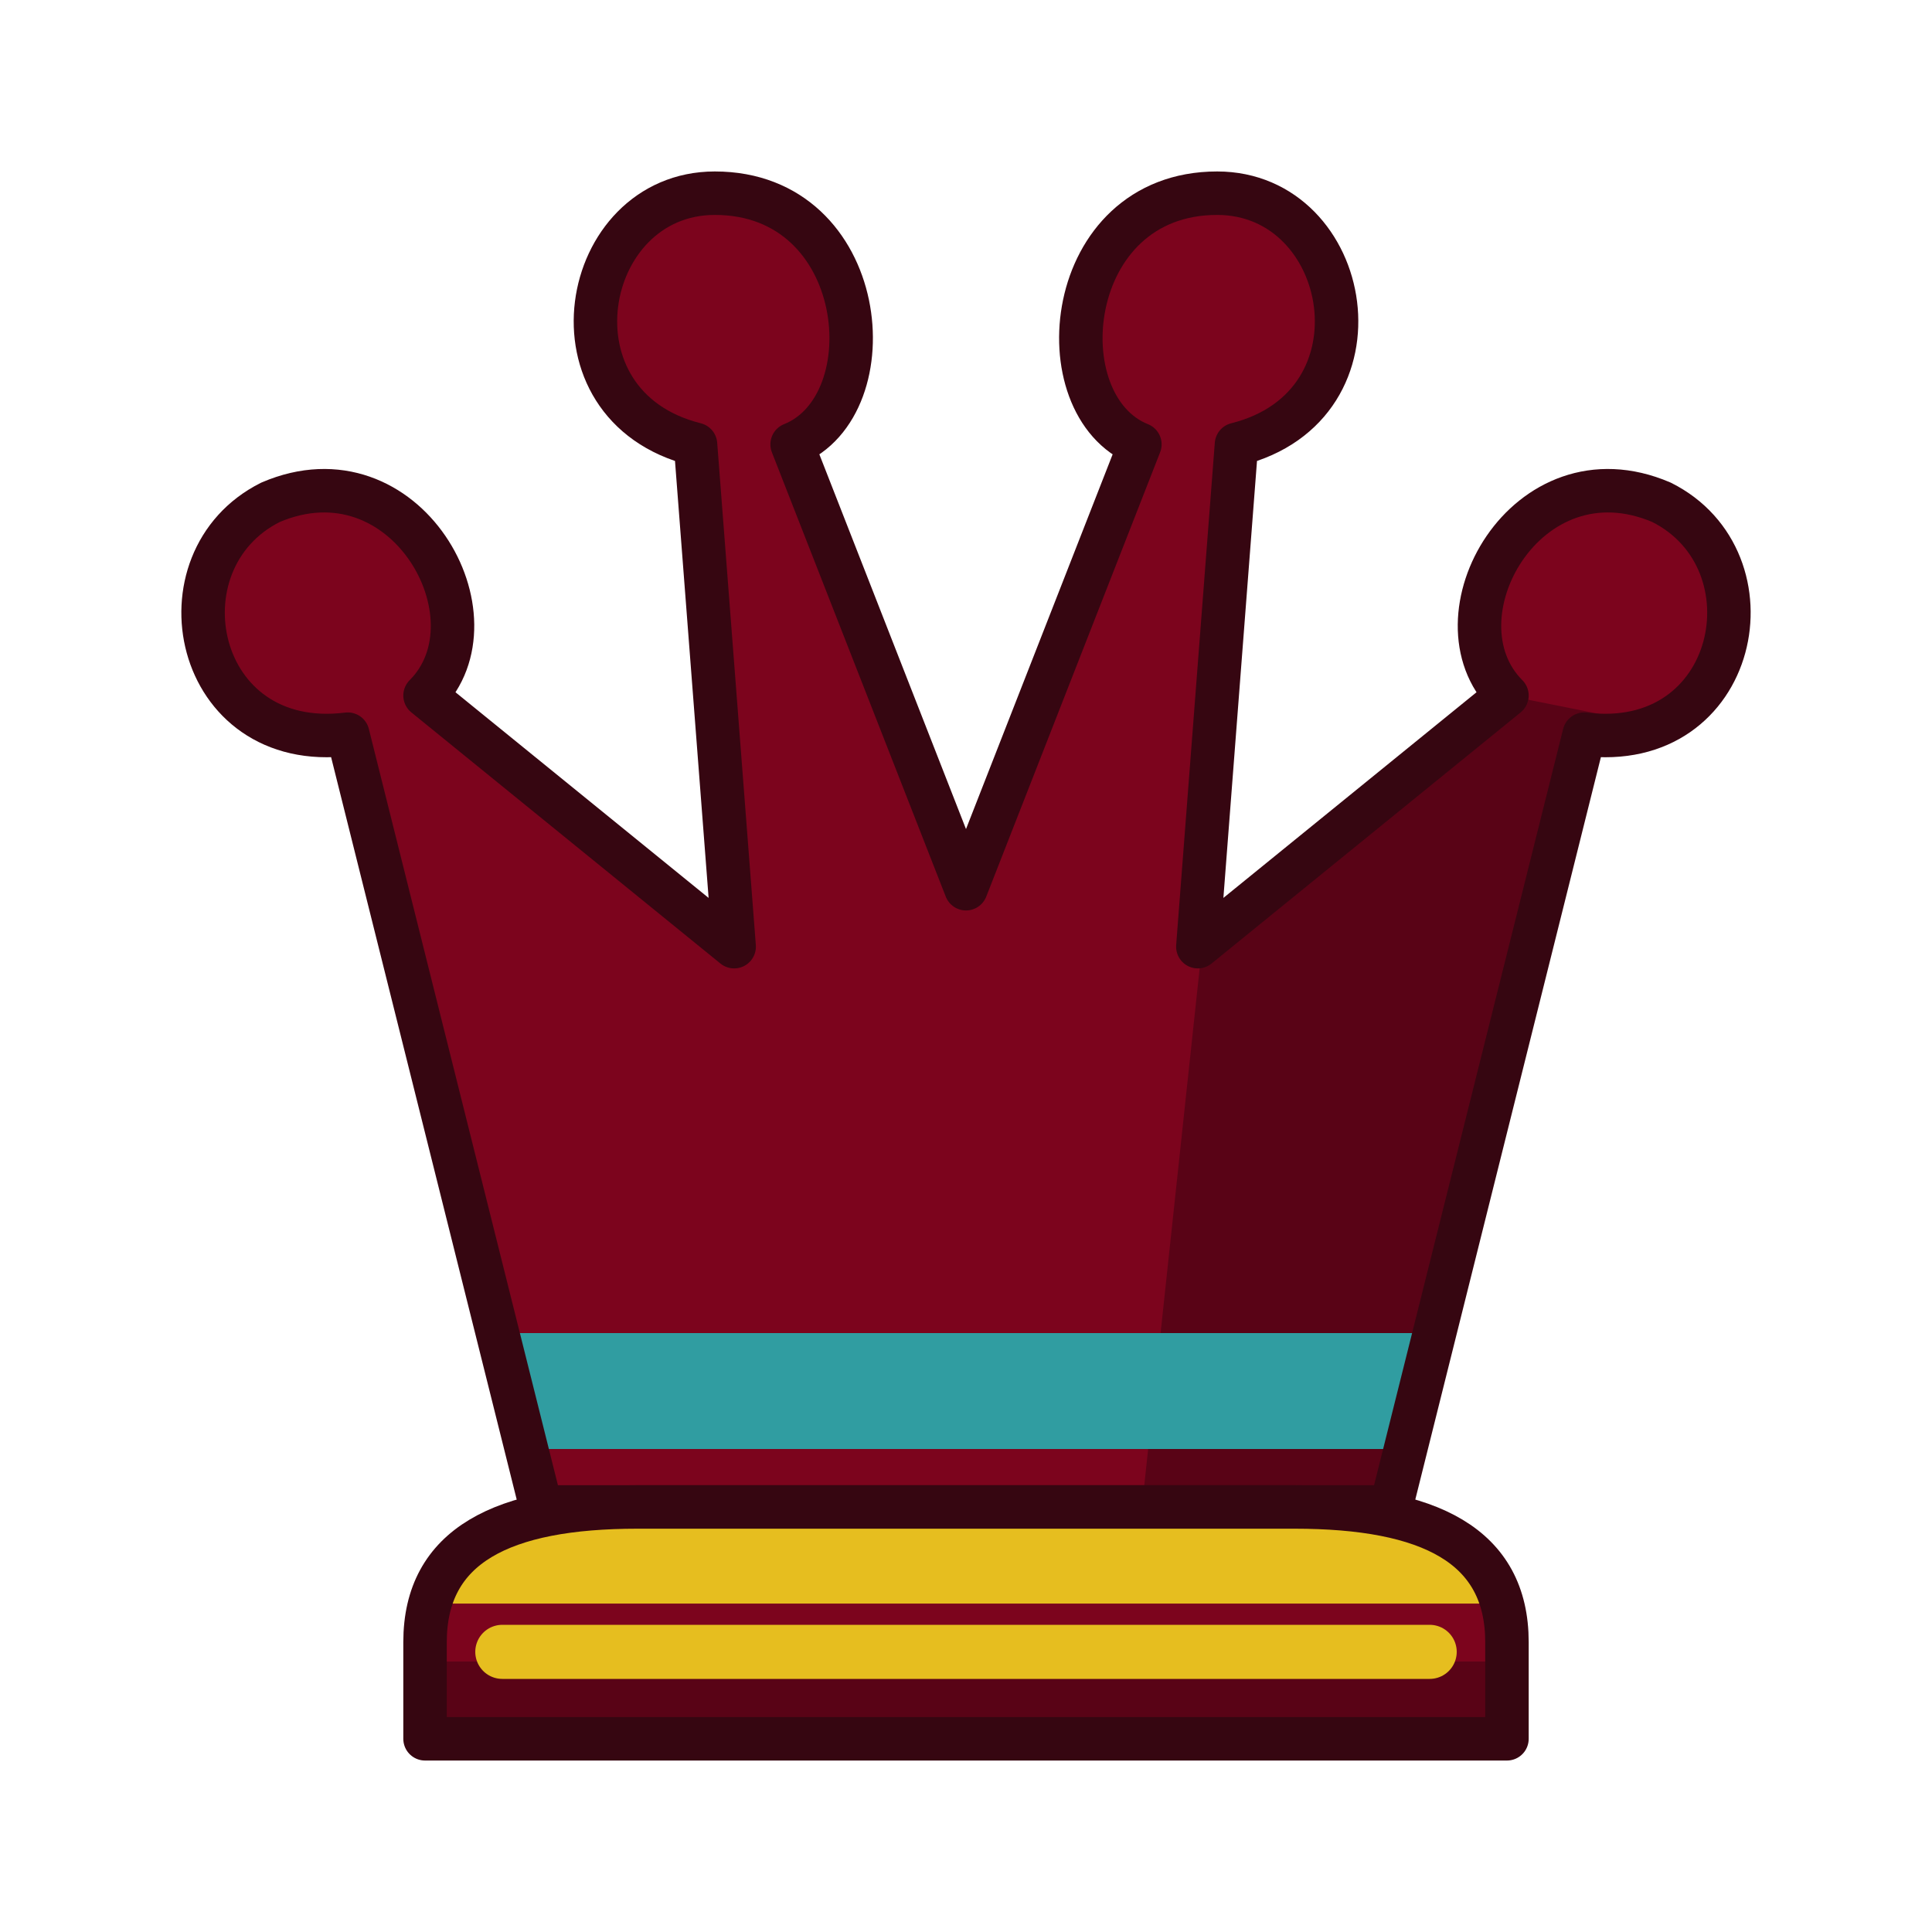
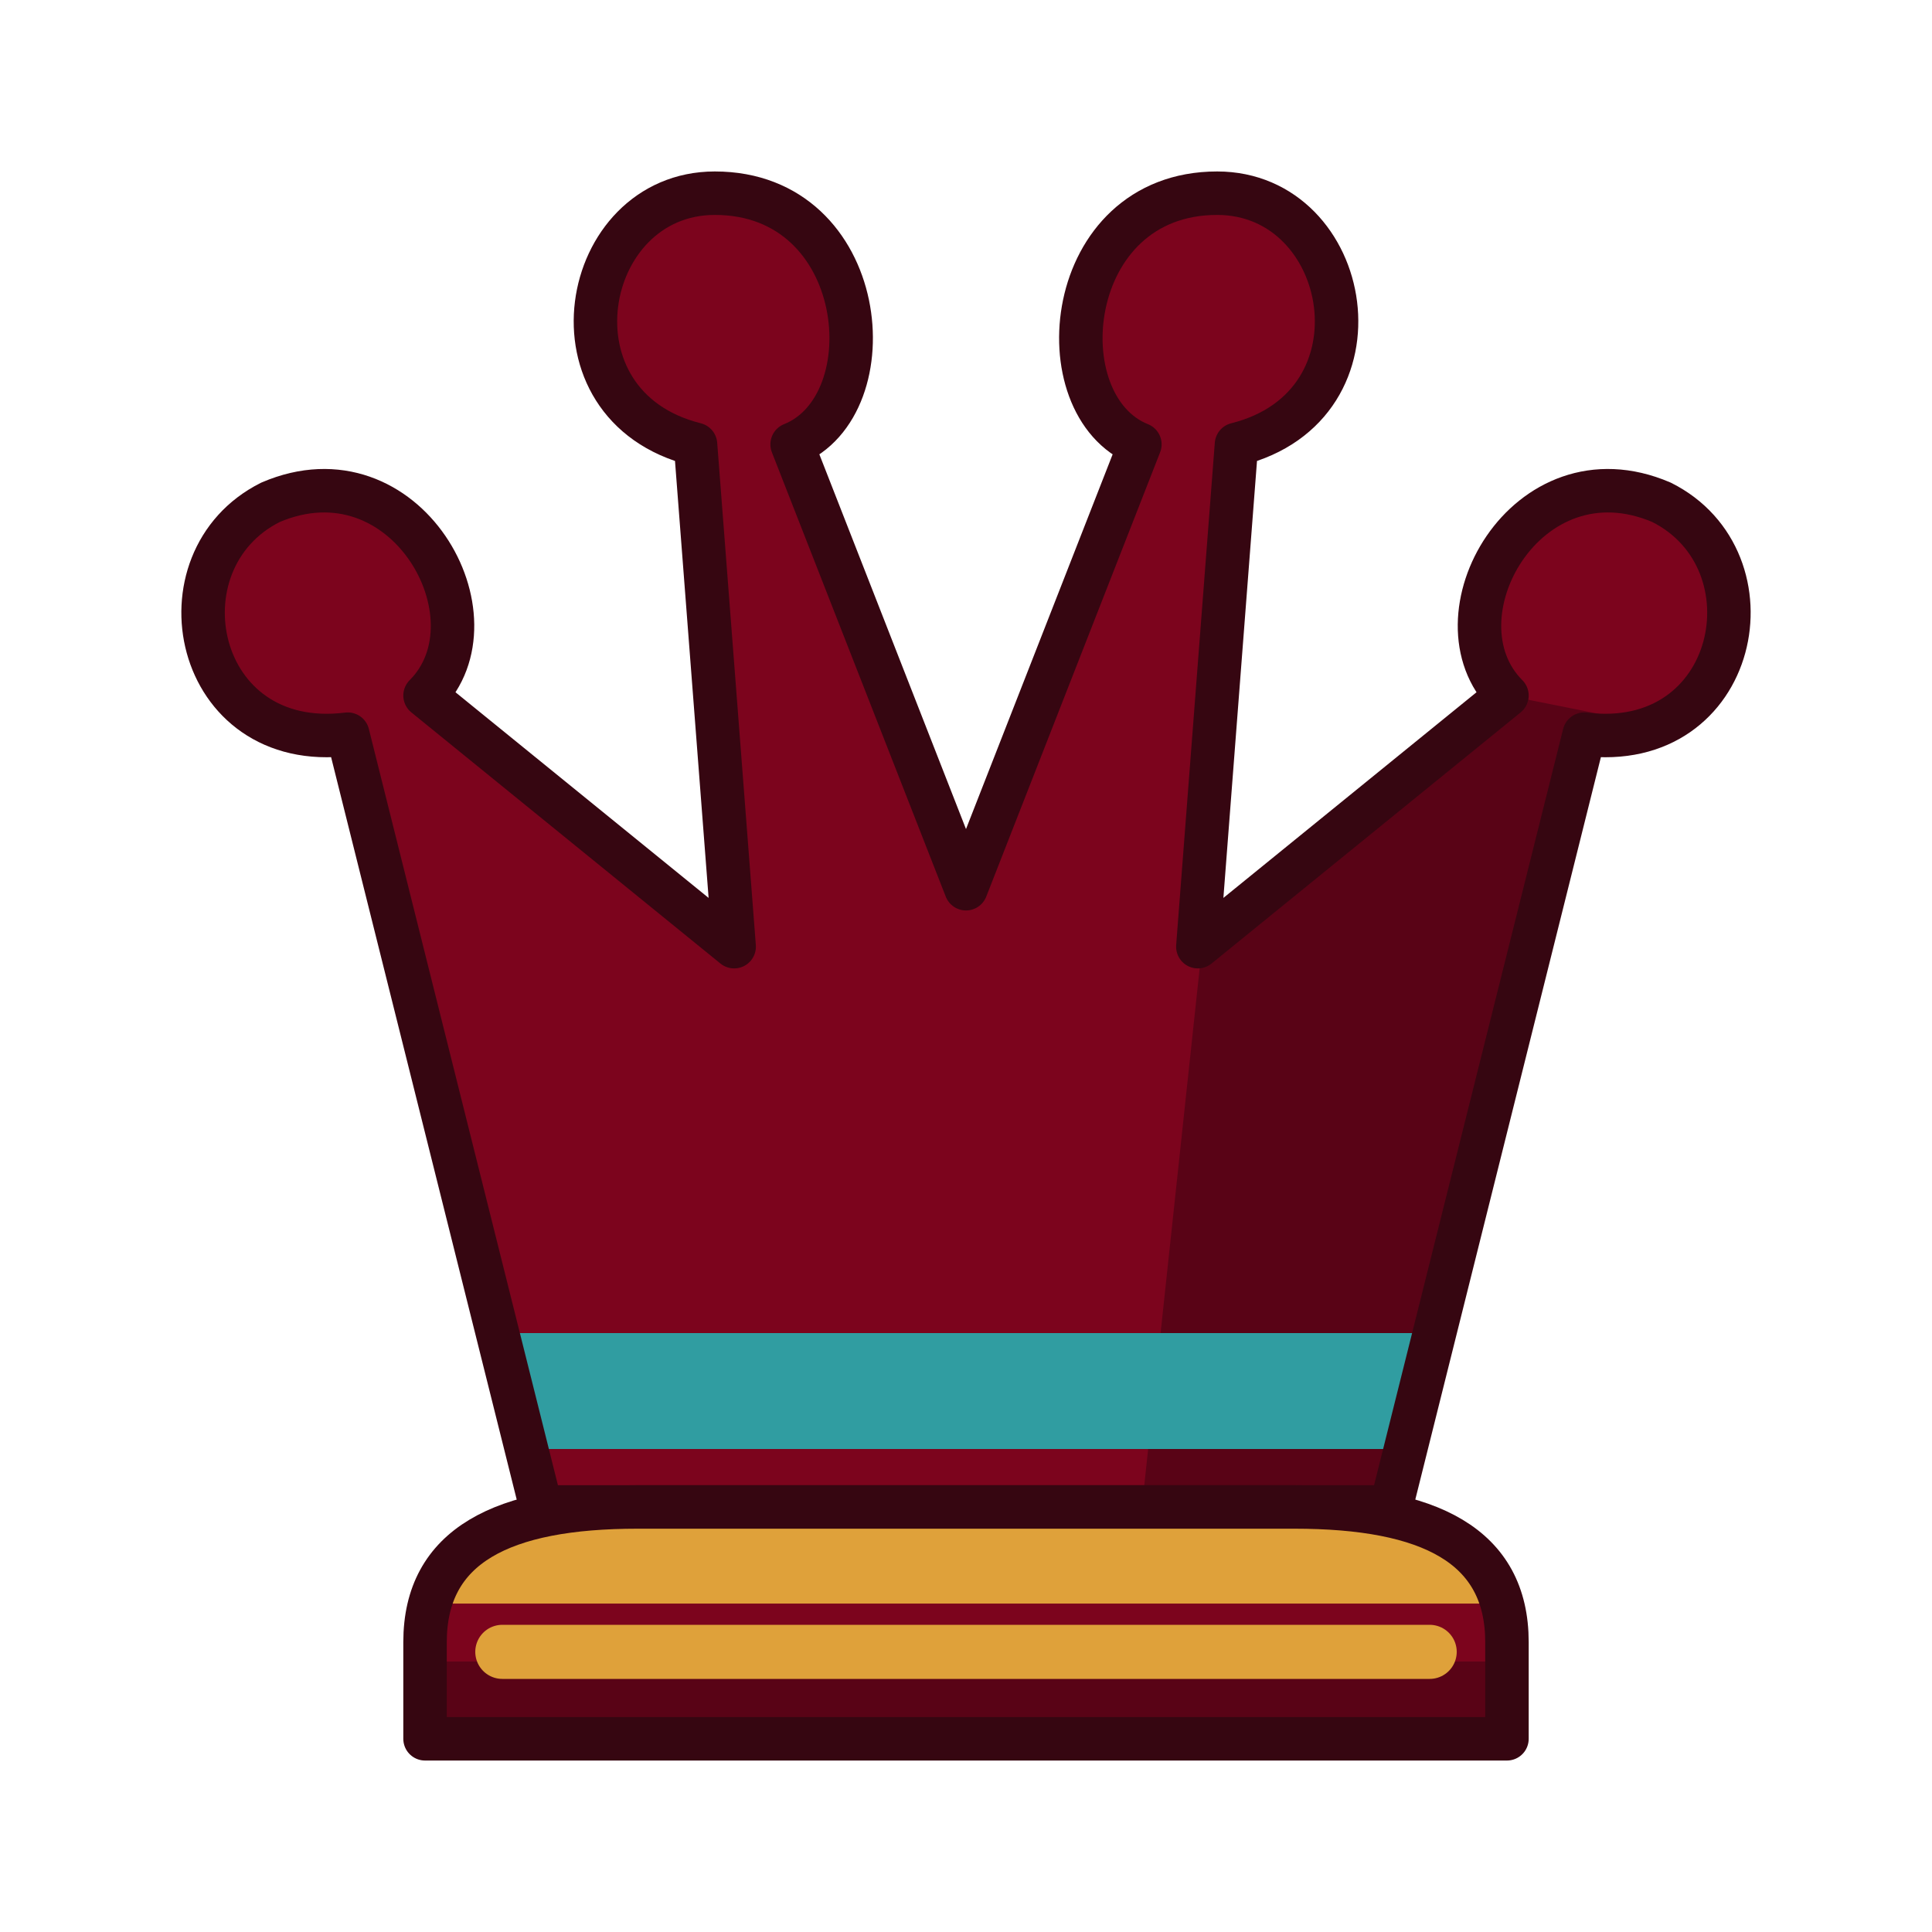
<svg xmlns="http://www.w3.org/2000/svg" viewBox="0 -1 100 100">
  <g fill="#7C041D" stroke="#360611" stroke-width="2.25" stroke-linejoin="round" stroke-linecap="round">
    <path d="M28 77 L18 37 C10 38 8 28 14 25 C21 22 26 31 22 35 L38 48 L36 22 C28 20 30 9 37 9 C45 9 46 20 41 22 L50 45 L59 22 C54 20 55 9 63 9 C70 9 72 20 64 22 L62 48 L78 35 C74 31 79 22 86 25 C92 28 90 38 82 37 L72 77 Z" fill="#7C041D" stroke="none" fill-rule="evenodd" />
    <defs>
      <clipPath id="s8">
        <path d="M28 77 L18 37 C10 38 8 28 14 25 C21 22 26 31 22 35 L38 48 L36 22 C28 20 30 9 37 9 C45 9 46 20 41 22 L50 45 L59 22 C54 20 55 9 63 9 C70 9 72 20 64 22 L62 48 L78 35 C74 31 79 22 86 25 C92 28 90 38 82 37 L72 77 Z" clip-rule="evenodd" />
      </clipPath>
    </defs>
    <path d="M65 22 L62 48 L78 35 L83 36 L72 78 H59 Z" fill="#590316" stroke="none" clip-path="url(#s8)" />
    <g stroke="none" clip-path="url(#s8)">
      <path d="M10 68 H90 V74 H10 Z" fill="#309DA1" />
-       <path d="M10 78 H90 V82 H10 Z" fill="#E6BE1F" />
+       <path d="M10 78 H90 V82 H10 Z" fill="#DFA13A" />
    </g>
    <path d="M28 77 L18 37 C10 38 8 28 14 25 C21 22 26 31 22 35 L38 48 L36 22 C28 20 30 9 37 9 C45 9 46 20 41 22 L50 45 L59 22 C54 20 55 9 63 9 C70 9 72 20 64 22 L62 48 L78 35 C74 31 79 22 86 25 C92 28 90 38 82 37 L72 77 Z" fill="none" />
    <path d="M22 89 V84 C22 79 26 77 33 77 H67 C74 77 78 79 78 84 V89 Z" fill="#7C041D" stroke="none" fill-rule="evenodd" />
    <defs>
      <clipPath id="s9">
        <path d="M22 89 V84 C22 79 26 77 33 77 H67 C74 77 78 79 78 84 V89 Z" clip-rule="evenodd" />
      </clipPath>
    </defs>
    <path d="M21 85 H79 V90 H21 Z" fill="#590316" stroke="none" clip-path="url(#s9)" />
    <g stroke="none" clip-path="url(#s9)">
      <path d="M10 68 H90 V74 H10 Z" fill="#309DA1" />
-       <path d="M10 78 H90 V82 H10 Z" fill="#E6BE1F" />
+       <path d="M10 78 H90 V82 H10 Z" fill="#DFA13A" />
    </g>
    <path d="M22 89 V84 C22 79 26 77 33 77 H67 C74 77 78 79 78 84 V89 Z" fill="none" />
-     <path d="M26 84.5 H74" fill="none" stroke="#E6BE1F" stroke-width="2.8" stroke-linecap="round" />
+     <path d="M26 84.5 H74" fill="none" stroke="#DFA13A" stroke-width="2.8" stroke-linecap="round" />
  </g>
</svg>
